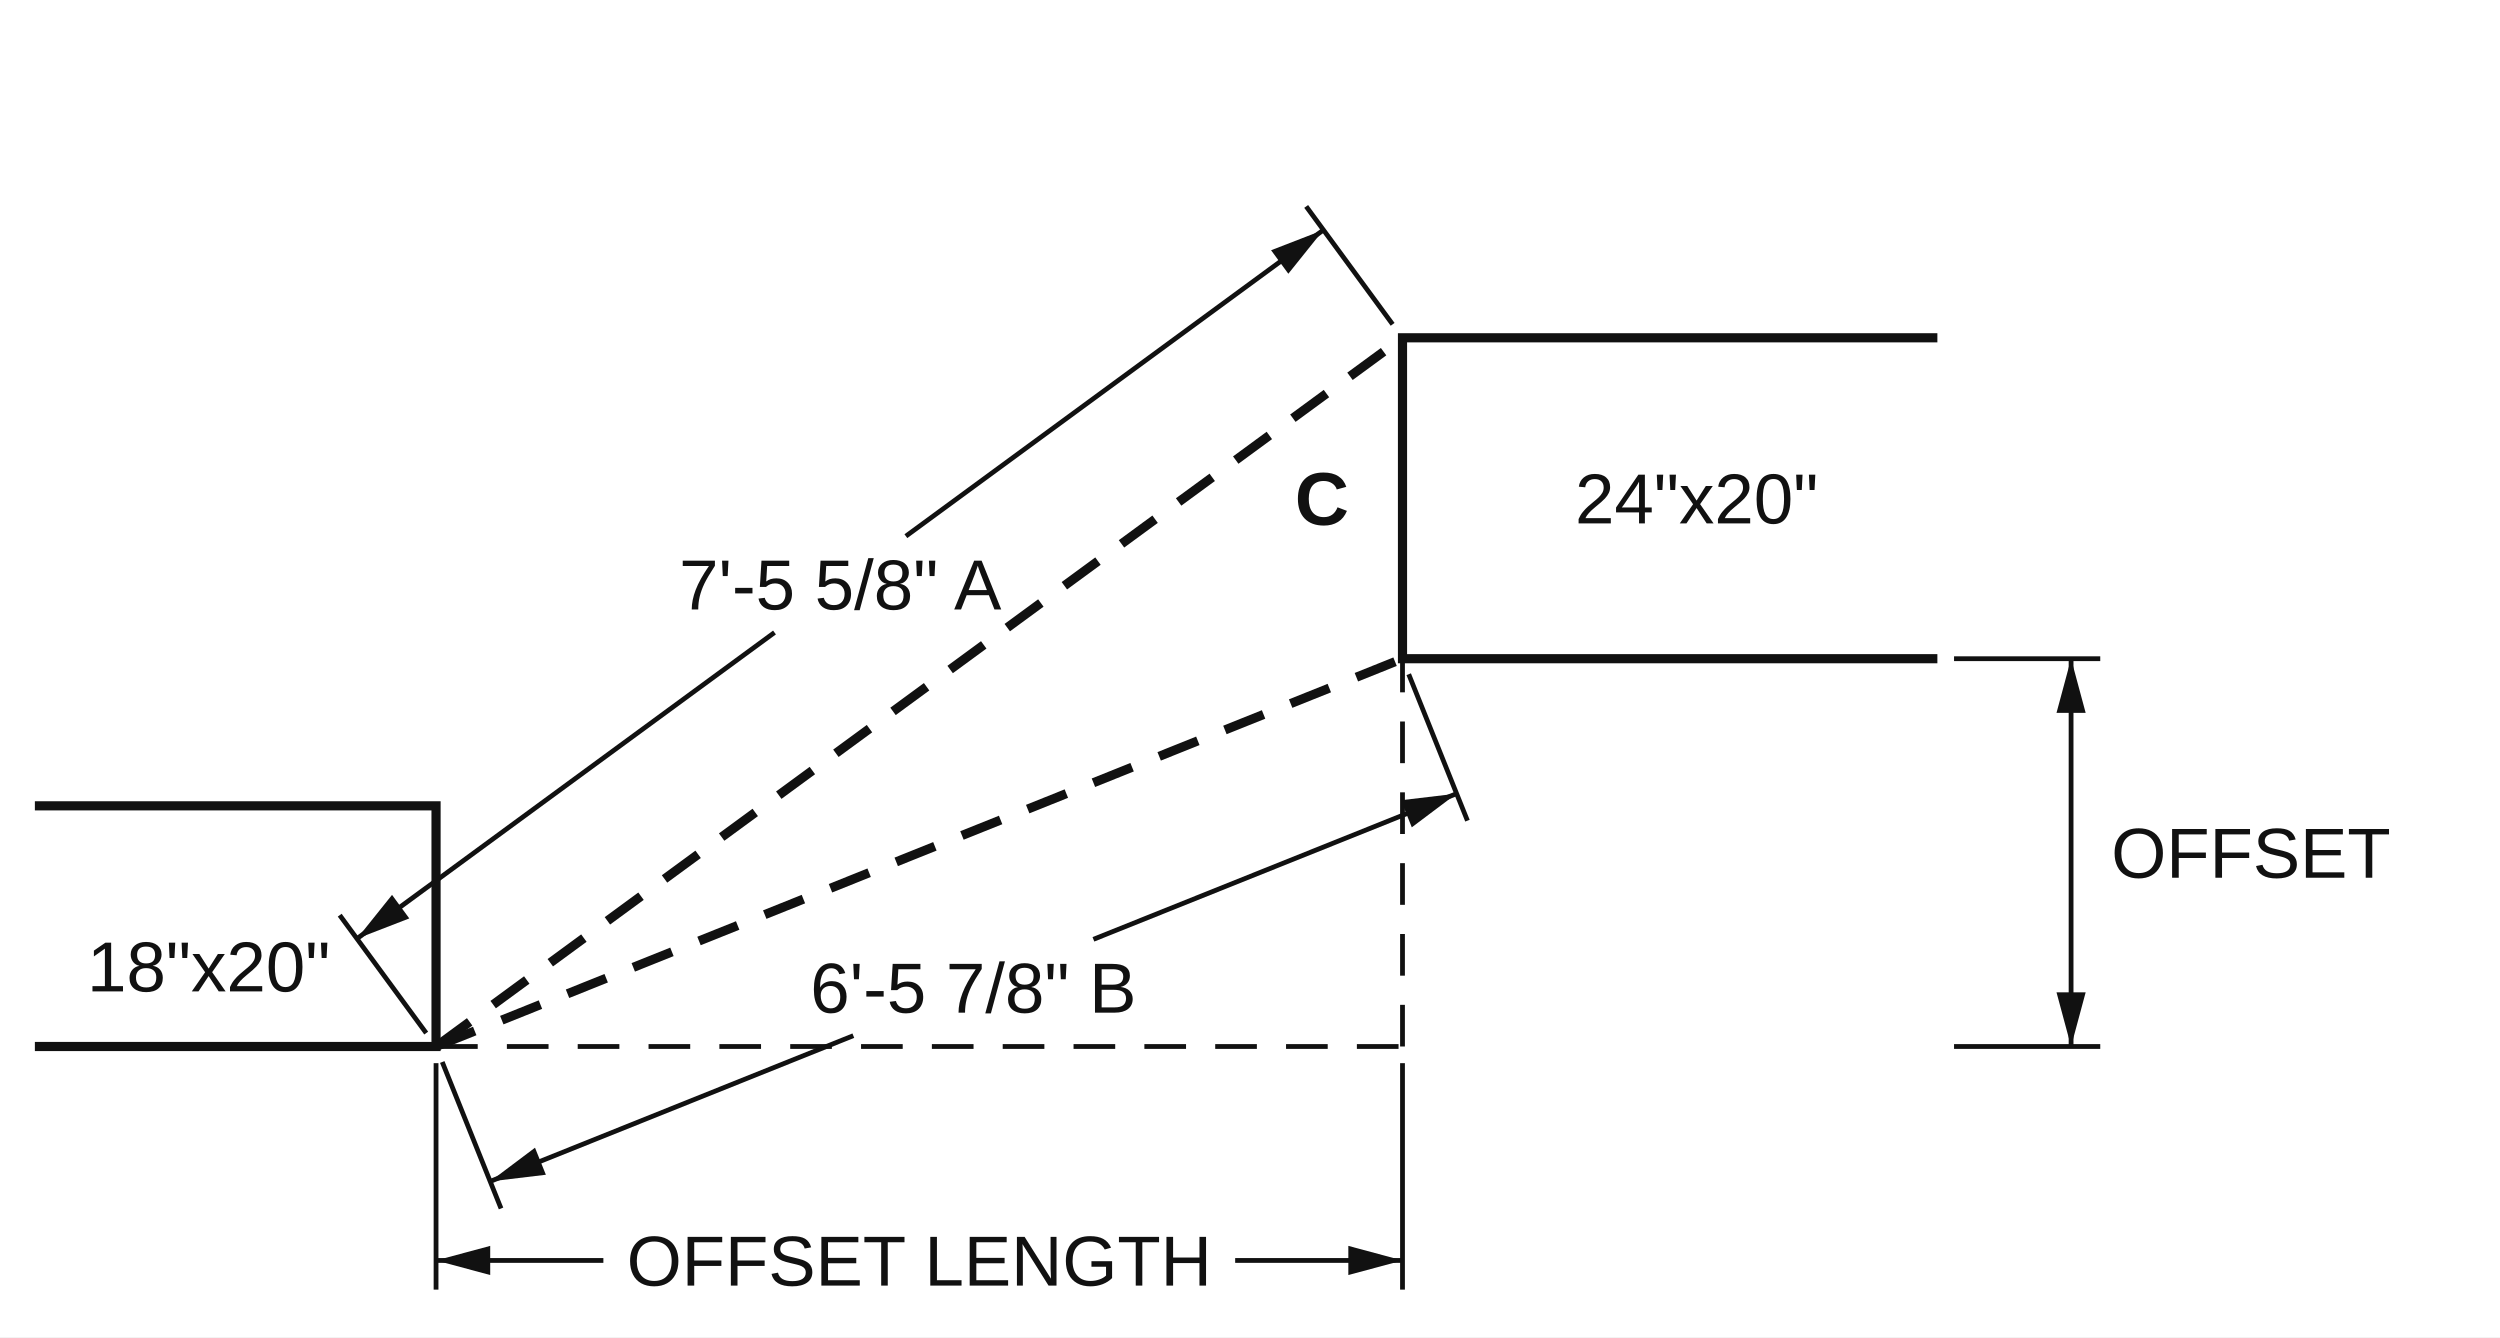
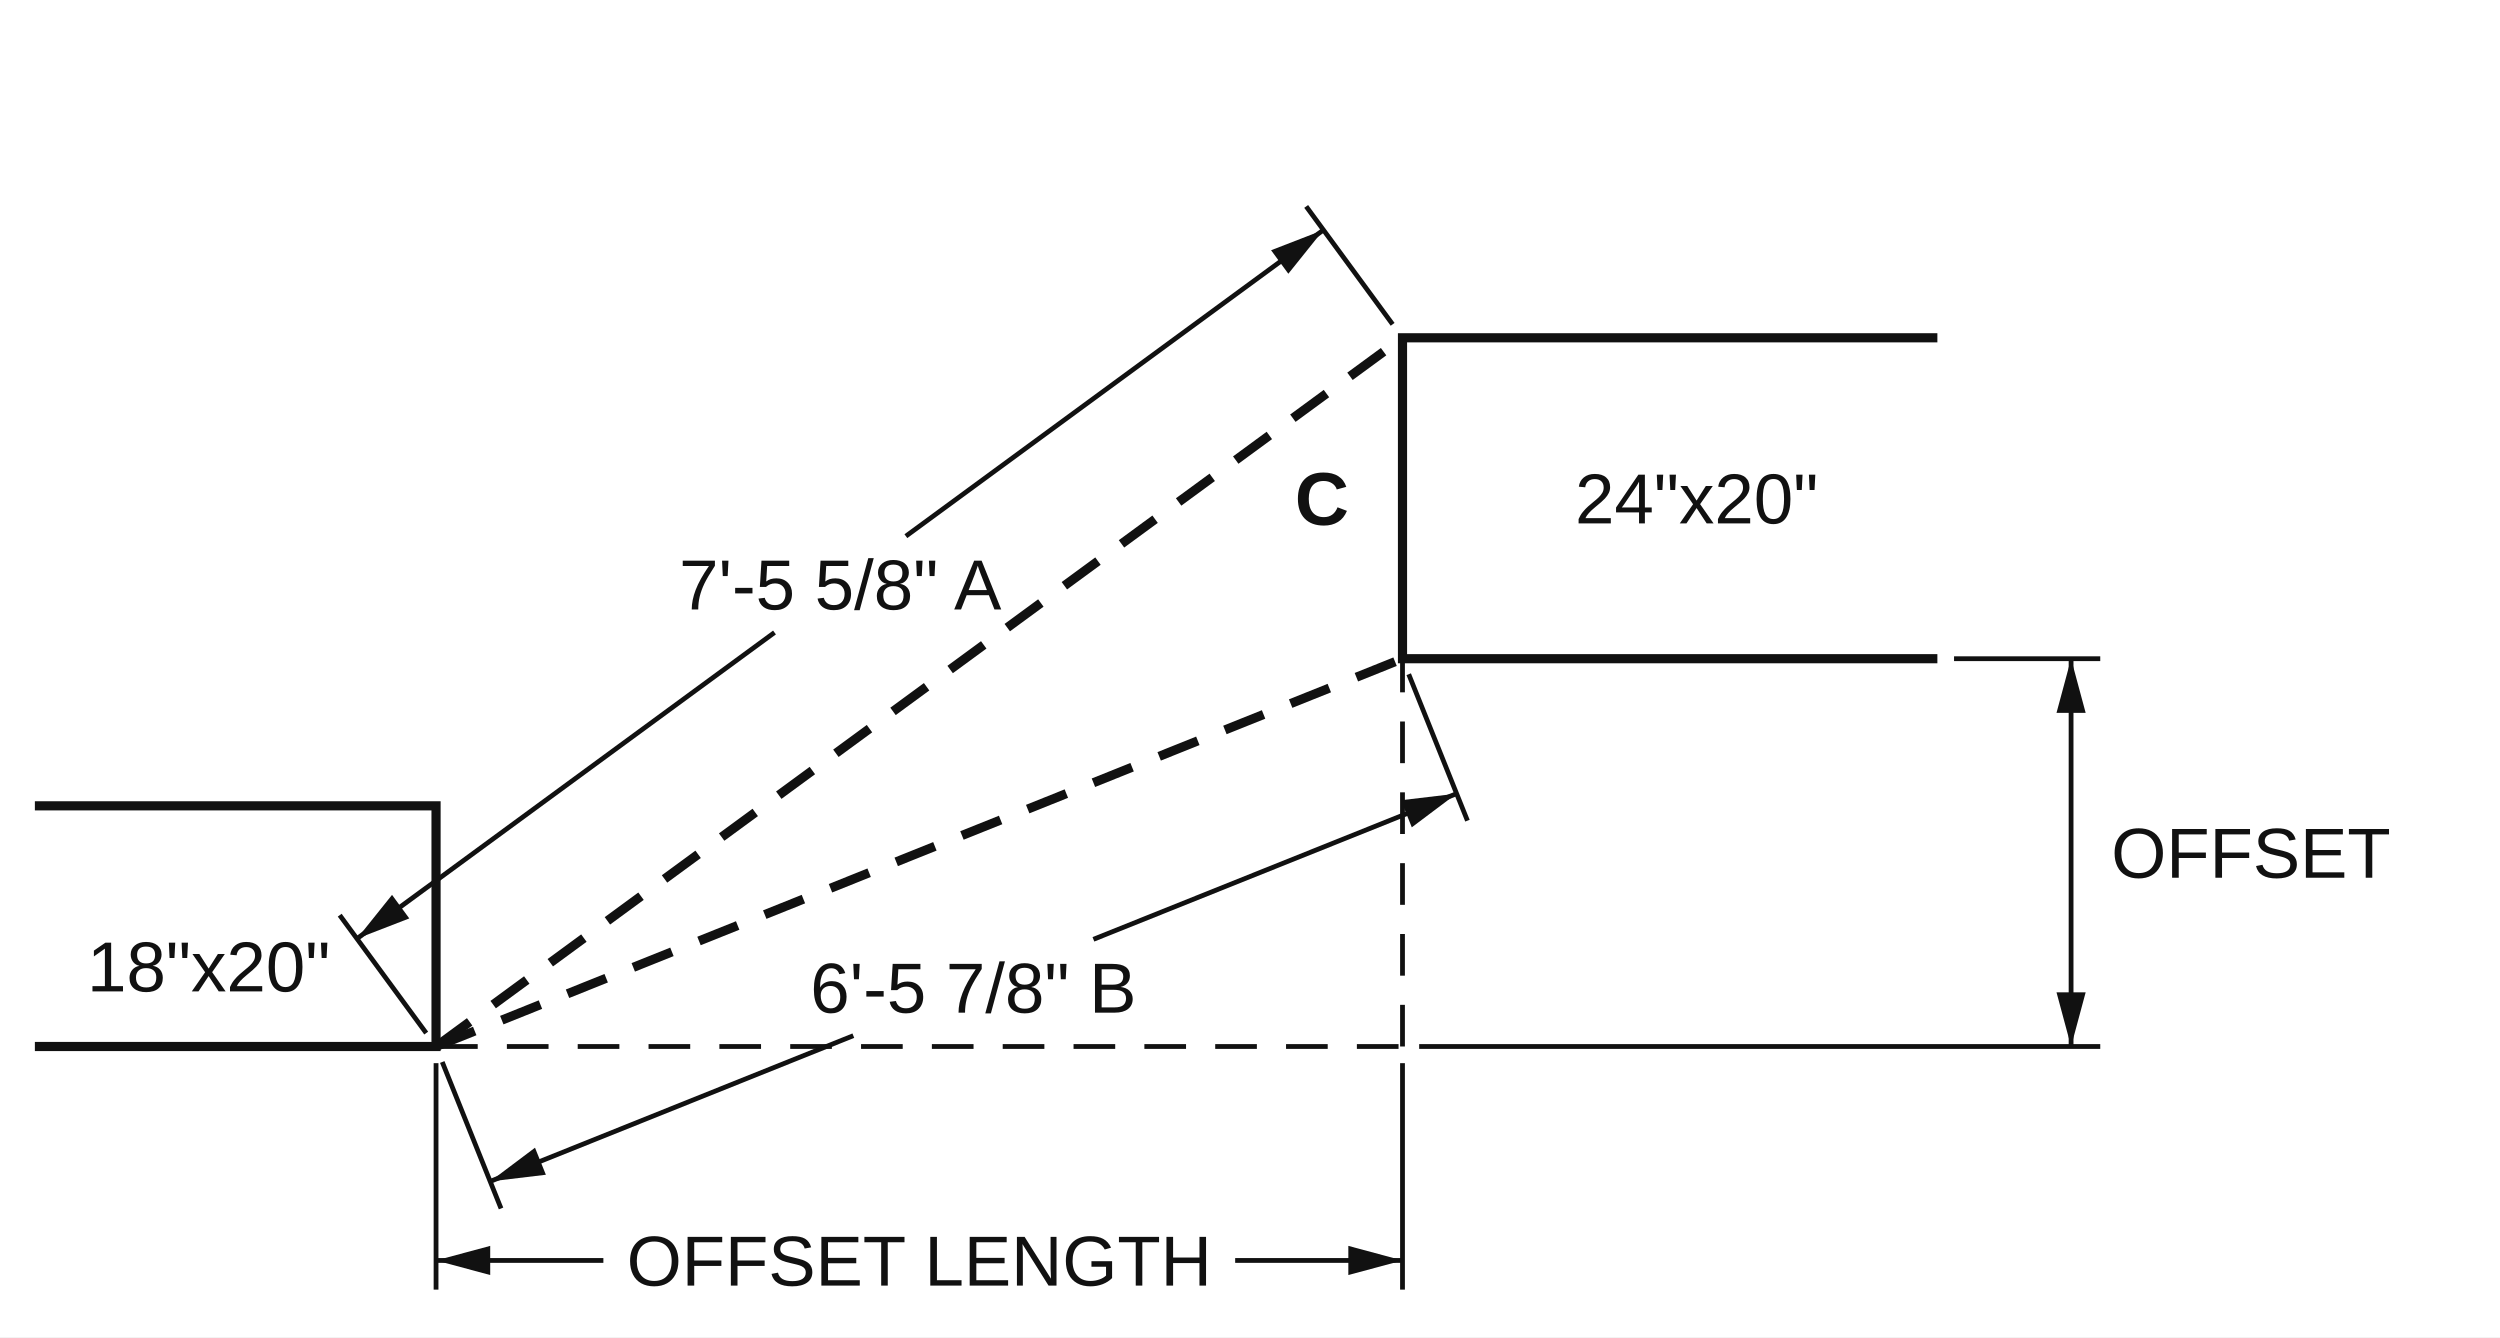
<svg xmlns="http://www.w3.org/2000/svg" viewBox="0 0 600 320.93" font-family="Arial, Helvetica, sans-serif">
  <rect x="0" y="0" width="600" height="320.93" fill="#fff" />
  <polyline points="8.37,251.16 104.65,251.16 104.65,193.4 8.37,193.4" fill="none" stroke="#111" stroke-width="2.2" stroke-linejoin="miter" />
  <text x="50.09" y="237.94" font-size="17" text-anchor="middle" fill="#111">18"x20"</text>
  <polyline points="464.97,158.09 336.6,158.09 336.6,81.07 464.97,81.07" fill="none" stroke="#111" stroke-width="2.2" stroke-linejoin="miter" />
  <text x="407.2" y="125.62" font-size="17" text-anchor="middle" fill="#111">24"x20"</text>
  <text x="323.76" y="125.97" font-size="18" text-anchor="end" font-weight="bold" fill="#111">C</text>
  <line x1="104.65" y1="251.16" x2="336.6" y2="81.07" fill="none" stroke="#111" stroke-width="2.2" stroke-dasharray="10 7" stroke-linecap="butt" />
  <line x1="104.65" y1="251.16" x2="336.6" y2="158.09" fill="none" stroke="#111" stroke-width="2.2" stroke-dasharray="10 7" stroke-linecap="butt" />
  <line x1="104.65" y1="251.16" x2="336.6" y2="251.16" fill="none" stroke="#111" stroke-width="1.15" stroke-dasharray="10 7" stroke-linecap="butt" />
  <line x1="336.6" y1="251.16" x2="336.6" y2="158.09" fill="none" stroke="#111" stroke-width="1.15" stroke-dasharray="10 7" stroke-linecap="butt" />
  <line x1="102.29" y1="247.94" x2="81.53" y2="219.64" fill="none" stroke="#111" stroke-width="1.15" stroke-linecap="butt" />
  <line x1="334.23" y1="77.84" x2="313.48" y2="49.54" fill="none" stroke="#111" stroke-width="1.15" stroke-linecap="butt" />
  <line x1="85.67" y1="225.28" x2="185.88" y2="151.8" fill="none" stroke="#111" stroke-width="1.15" stroke-linecap="butt" />
  <line x1="217.41" y1="128.68" x2="317.62" y2="55.19" fill="none" stroke="#111" stroke-width="1.15" stroke-linecap="butt" />
  <polygon points="85.67,225.28 94.09,214.77 98.23,220.42" fill="#111" stroke="none" />
  <polygon points="317.62,55.19 309.2,65.7 305.06,60.06" fill="#111" stroke="none" />
  <text x="201.65" y="146.27" font-size="17" text-anchor="middle" fill="#111">7'-5 5/8"  A</text>
  <line x1="338.09" y1="161.81" x2="352.19" y2="196.96" fill="none" stroke="#111" stroke-width="1.15" stroke-linecap="butt" />
  <line x1="106.14" y1="254.88" x2="120.25" y2="290.03" fill="none" stroke="#111" stroke-width="1.15" stroke-linecap="butt" />
  <line x1="349.59" y1="190.47" x2="262.42" y2="225.44" fill="none" stroke="#111" stroke-width="1.15" stroke-linecap="butt" />
  <line x1="204.8" y1="248.56" x2="117.64" y2="283.54" fill="none" stroke="#111" stroke-width="1.15" stroke-linecap="butt" />
  <polygon points="349.59,190.47 338.83,198.56 336.22,192.06" fill="#111" stroke="none" />
  <polygon points="117.64,283.54 128.4,275.45 131.01,281.94" fill="#111" stroke="none" />
  <text x="233.61" y="243.04" font-size="17" text-anchor="middle" fill="#111">6'-5 7/8"  B</text>
-   <line x1="468.97" y1="251.16" x2="504.06" y2="251.16" fill="none" stroke="#111" stroke-width="1.15" stroke-linecap="butt" />
+   <line x1="340.6" y1="251.16" x2="504.06" y2="251.16" fill="none" stroke="#111" stroke-width="1.15" stroke-linecap="butt" />
  <line x1="468.97" y1="158.09" x2="504.06" y2="158.09" fill="none" stroke="#111" stroke-width="1.15" stroke-linecap="butt" />
  <line x1="497.06" y1="251.16" x2="497.06" y2="158.09" fill="none" stroke="#111" stroke-width="1.15" stroke-linecap="butt" />
  <polygon points="497.06,251.16 493.56,238.16 500.56,238.16" fill="#111" stroke="none" />
  <polygon points="497.06,158.09 500.56,171.09 493.56,171.09" fill="#111" stroke="none" />
  <text x="506.69" y="210.66" font-size="17" text-anchor="start" fill="#111">OFFSET</text>
  <line x1="104.65" y1="255.16" x2="104.65" y2="309.51" fill="none" stroke="#111" stroke-width="1.15" stroke-linecap="butt" />
  <line x1="336.6" y1="255.16" x2="336.6" y2="309.51" fill="none" stroke="#111" stroke-width="1.15" stroke-linecap="butt" />
  <line x1="104.65" y1="302.51" x2="144.81" y2="302.51" fill="none" stroke="#111" stroke-width="1.15" stroke-linecap="butt" />
  <line x1="296.44" y1="302.51" x2="336.6" y2="302.51" fill="none" stroke="#111" stroke-width="1.15" stroke-linecap="butt" />
  <polygon points="104.65,302.51 117.65,299.01 117.65,306.01" fill="#111" stroke="none" />
  <polygon points="336.6,302.51 323.6,306.01 323.6,299.01" fill="#111" stroke="none" />
  <text x="220.62" y="308.55" font-size="17" text-anchor="middle" fill="#111">OFFSET LENGTH</text>
</svg>
